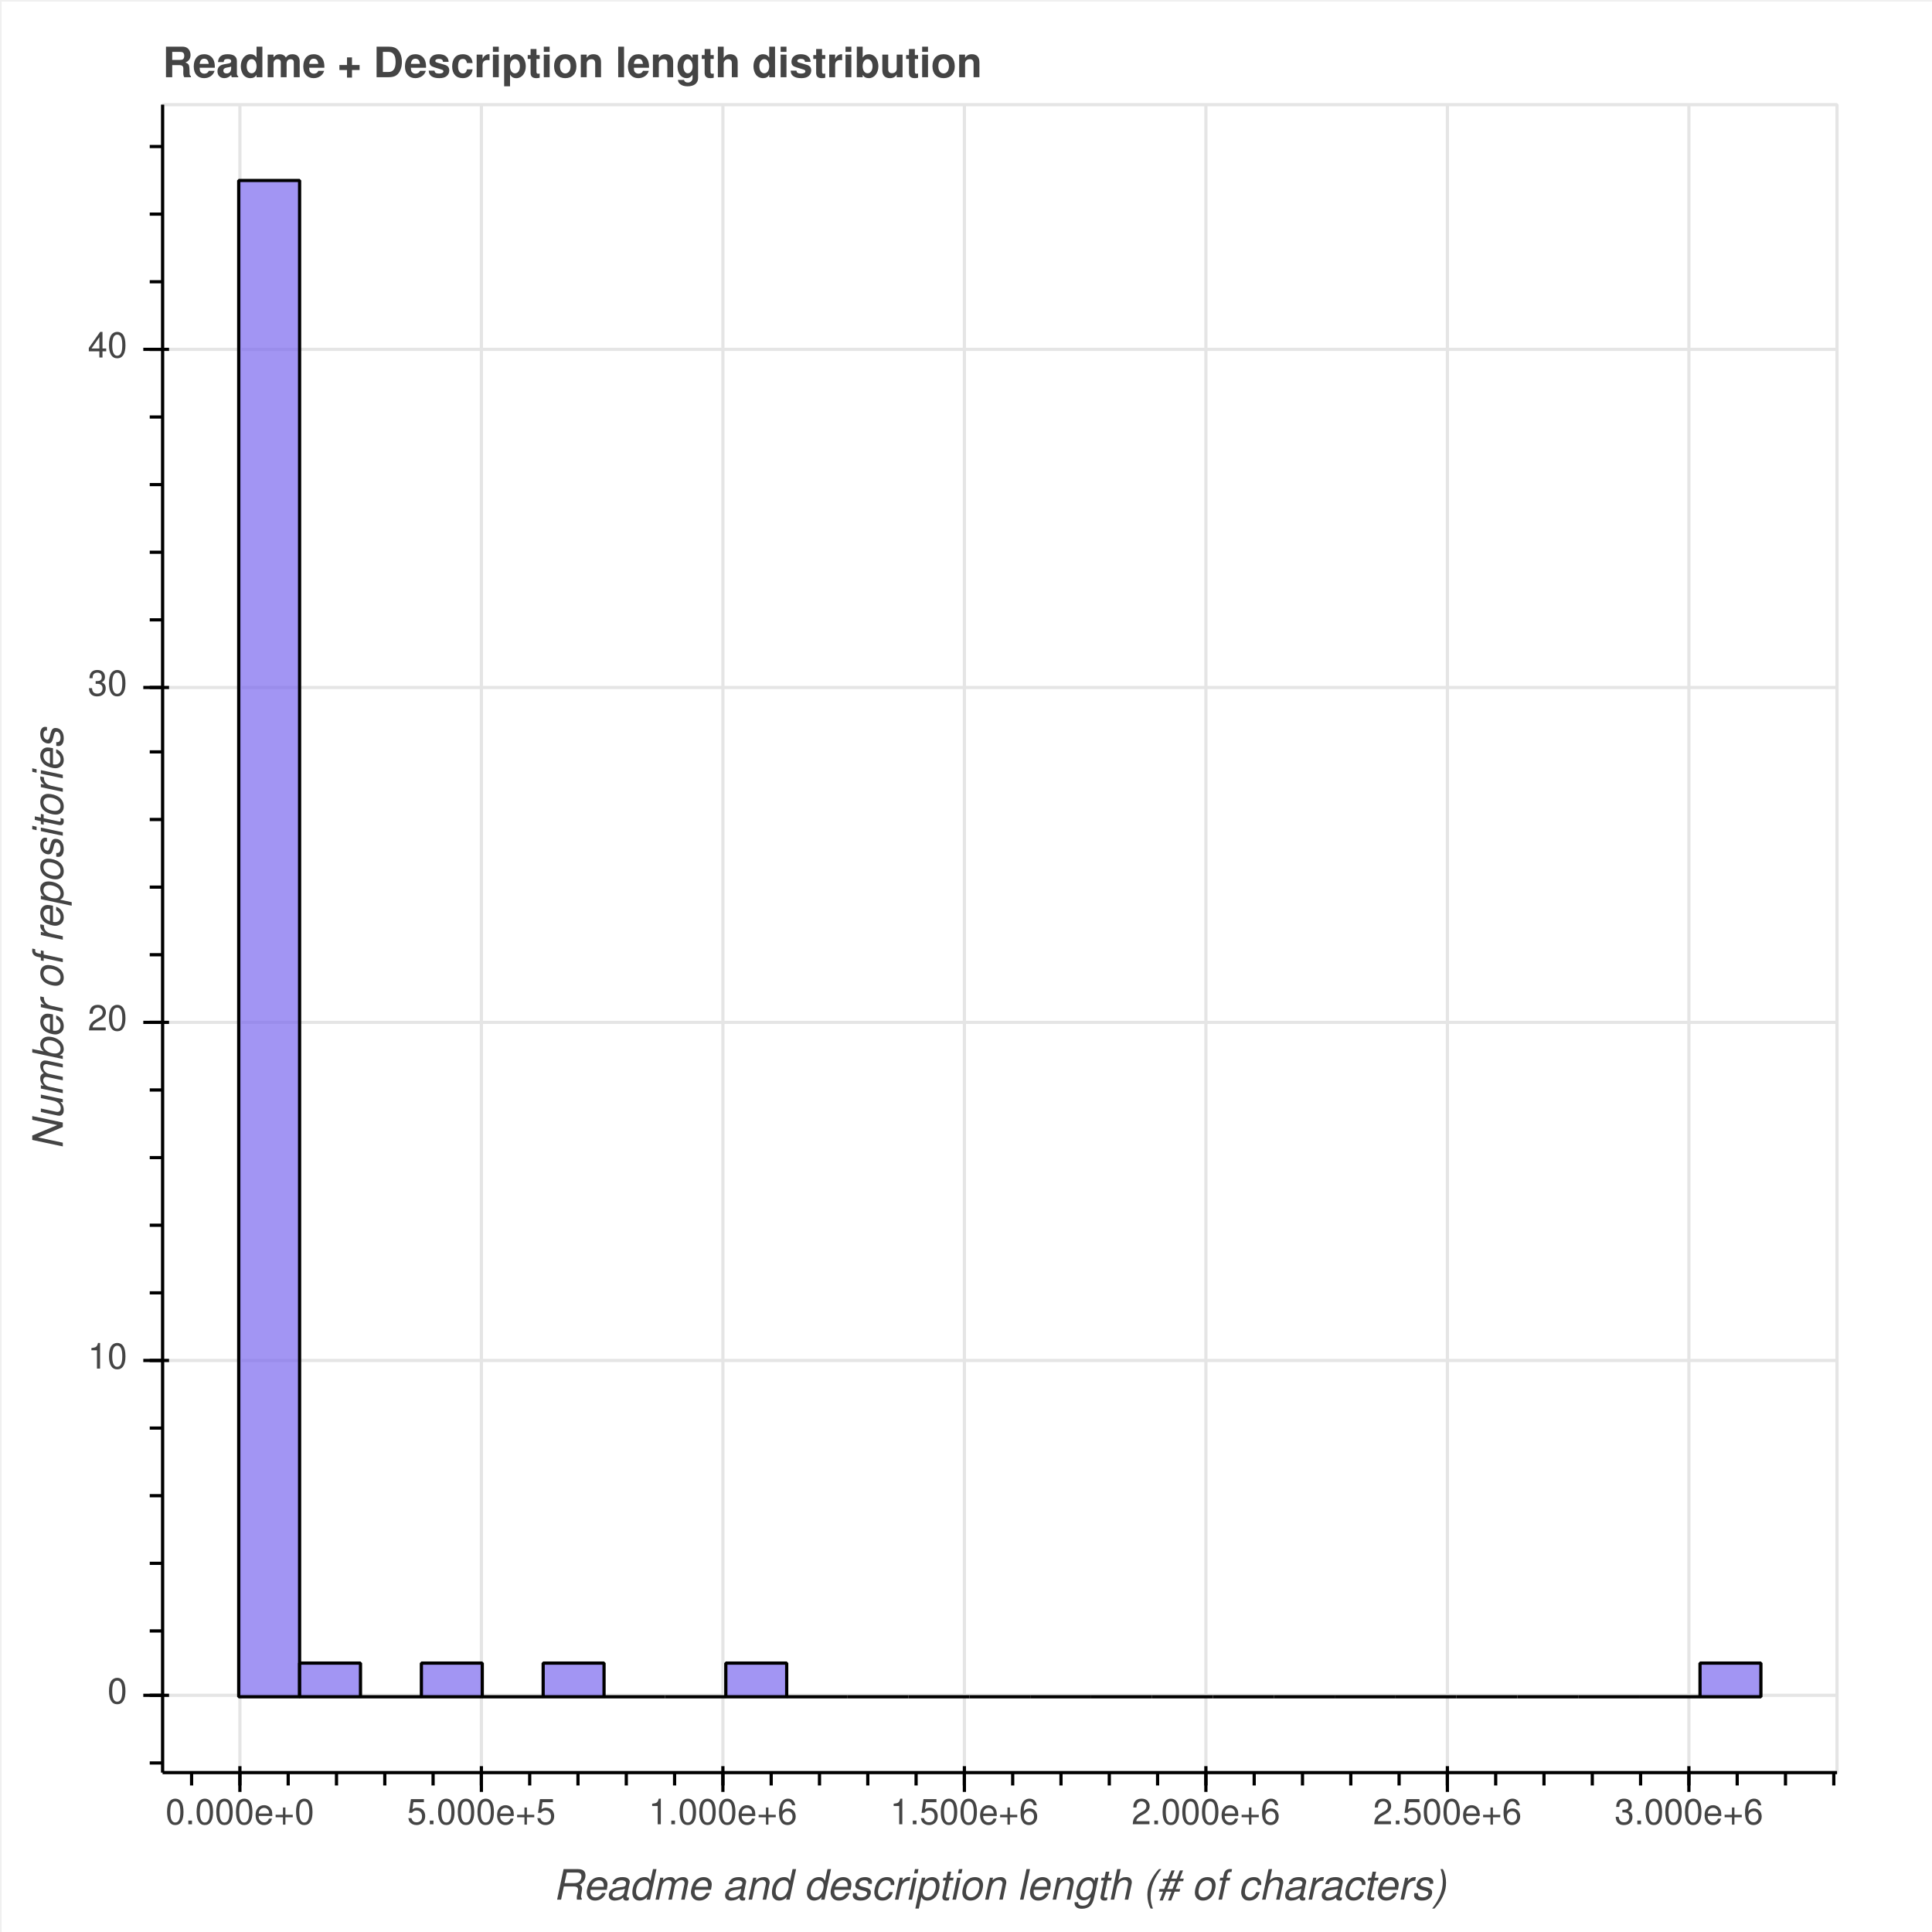
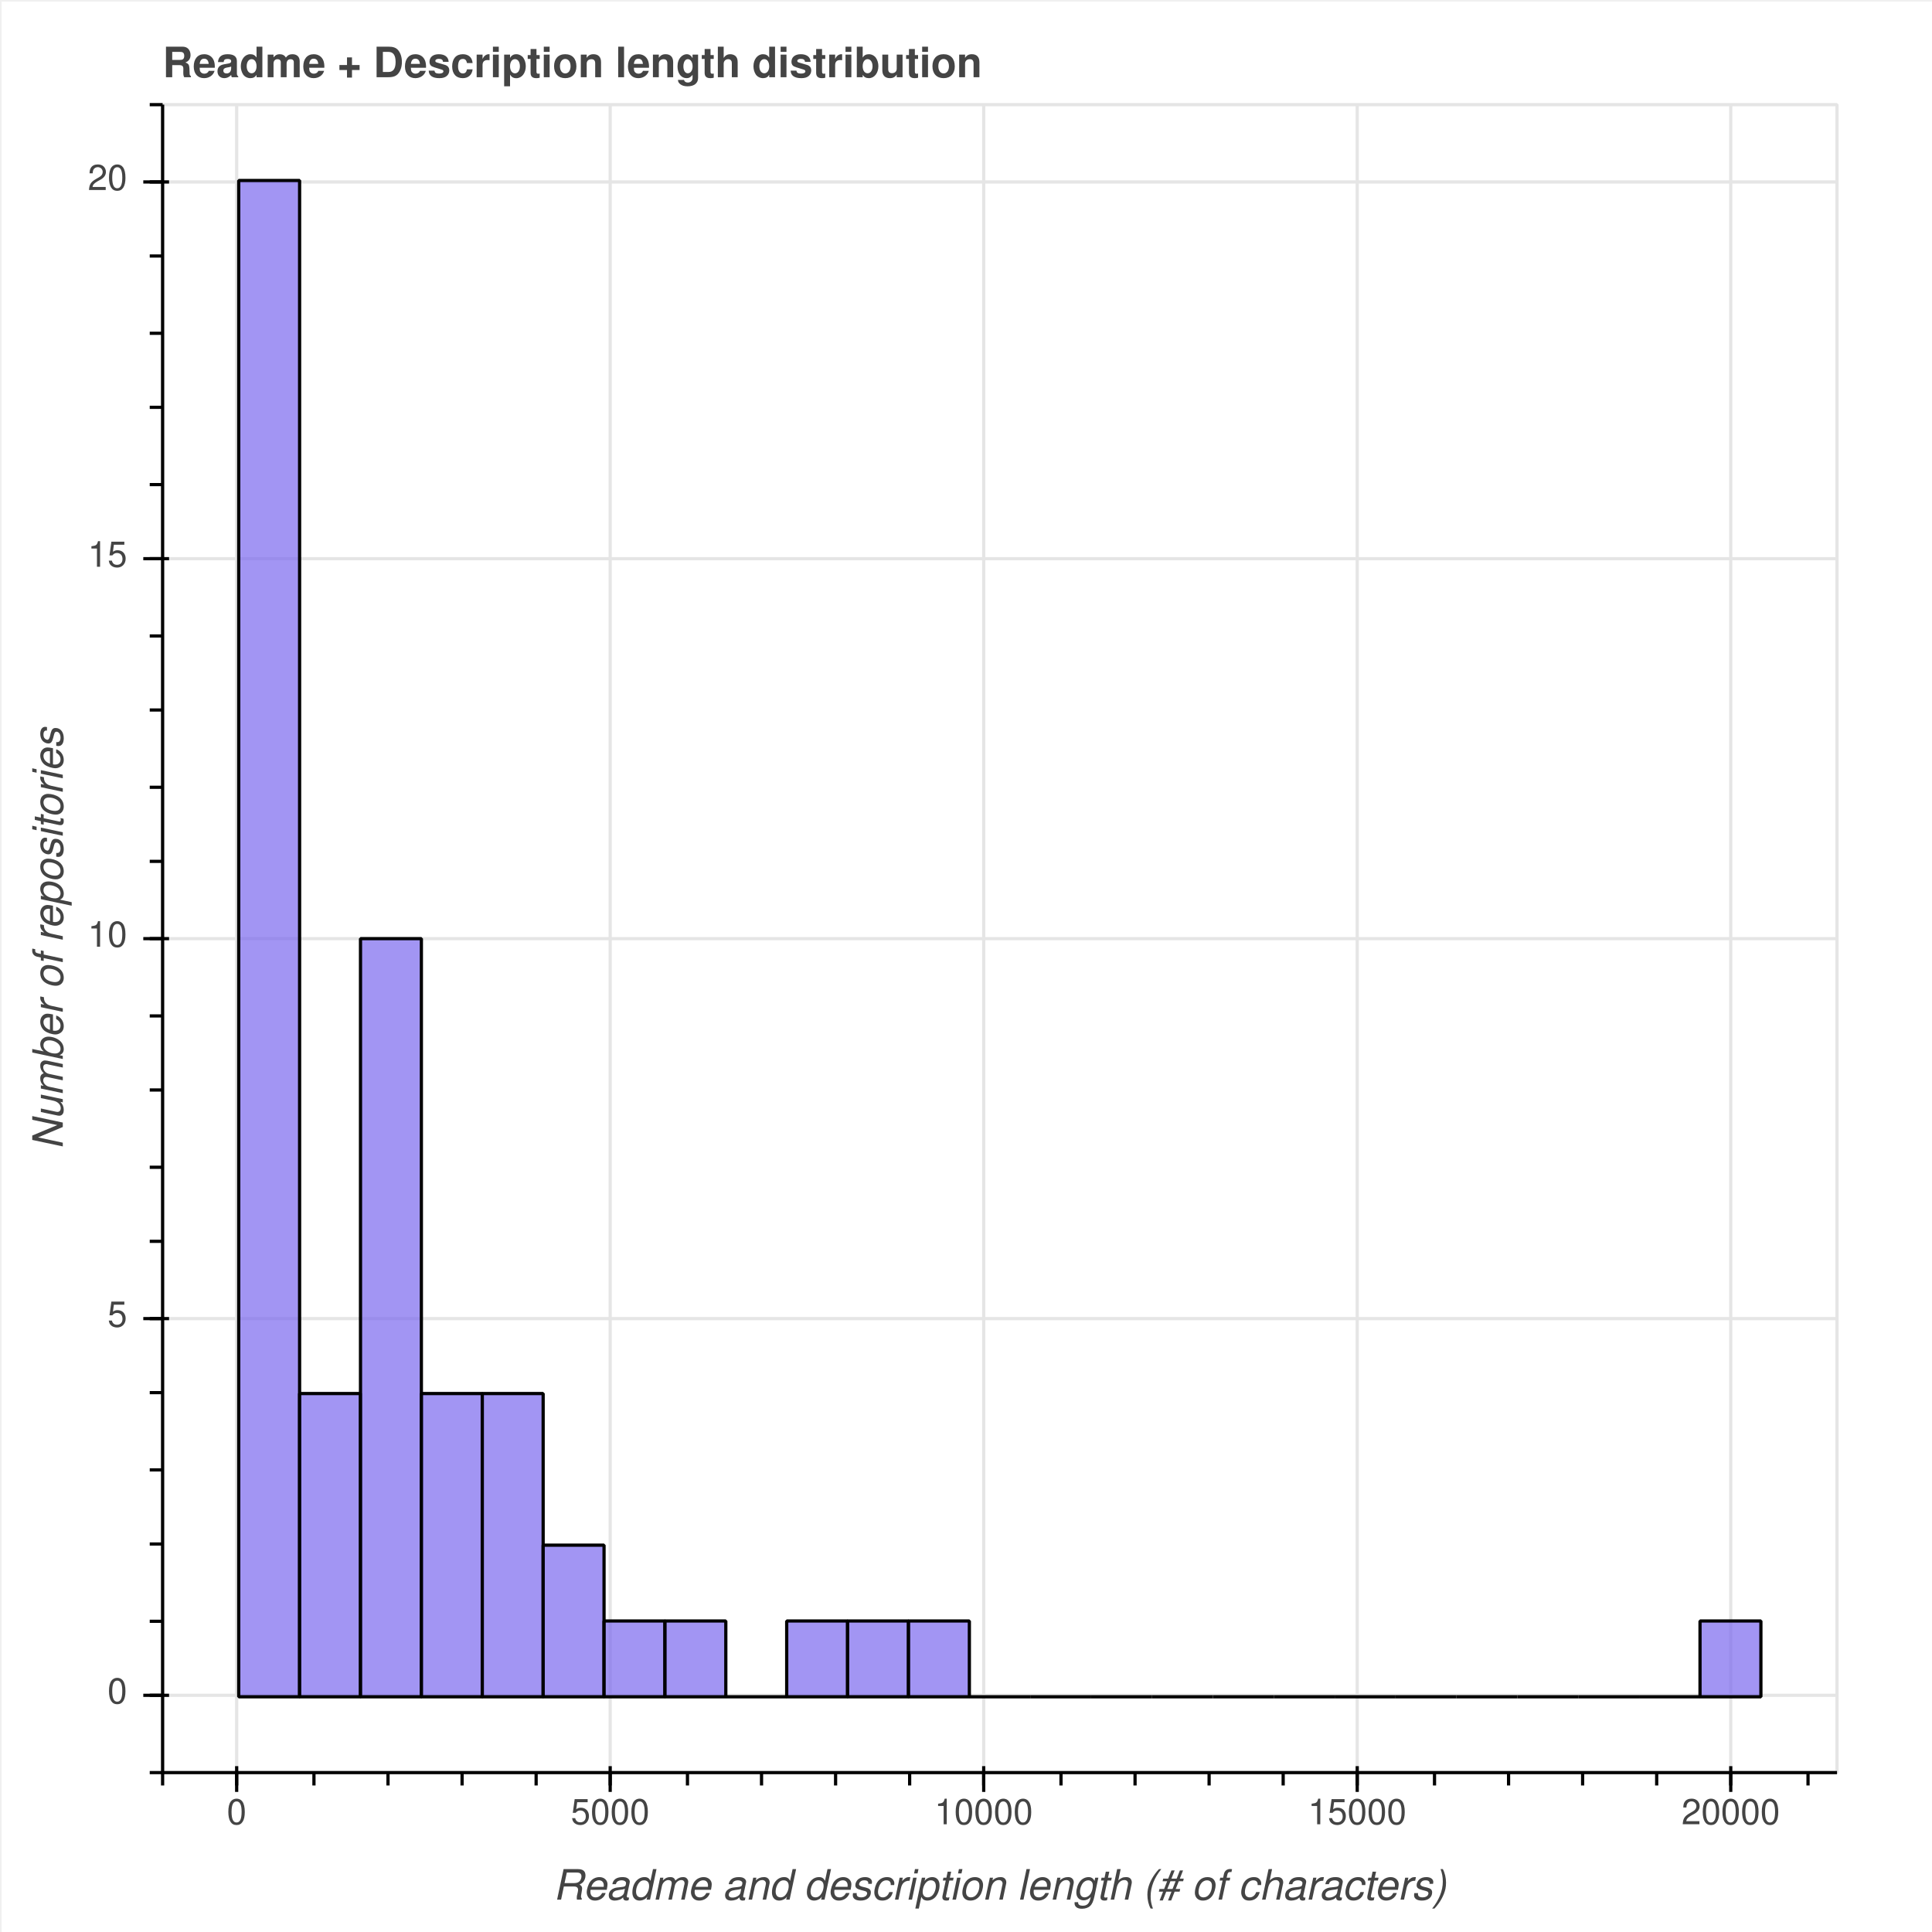
<svg xmlns="http://www.w3.org/2000/svg" version="1.1" width="600" height="600">
  <defs>
-     <clipPath id="bosNNTQEPWuW">
+     <clipPath id="JyyIVbxqdtsl">
      <path fill="none" stroke="none" d=" M 50 32 L 570 32 L 570 550 L 50 550 L 50 32 Z" />
    </clipPath>
-     <clipPath id="qyLVQpJRRHSX">
+     <clipPath id="FlCghSHlWdtO">
      <path fill="none" stroke="none" d=" M 50 32 L 570 32 L 570 550 L 50 550 L 50 32 Z" />
    </clipPath>
-     <clipPath id="AnnILltBmggl">
+     <clipPath id="ihobImAKDIee">
      <path fill="none" stroke="none" d=" M 50 32 L 570 32 L 570 550 L 50 550 L 50 32 Z" />
    </clipPath>
  </defs>
  <g transform="scale(1,1) translate(0.5,0.5)">
    <rect fill="#ffffff" stroke="none" x="0" y="0" width="600" height="600" />
    <rect fill="#FFFFFF" stroke="none" x="50" y="32" width="520" height="518" />
    <rect fill="#ffffff" stroke="none" x="50" y="32" width="520" height="518" />
    <g>
      <rect fill="none" stroke="#e5e5e5" x="50" y="32" width="520" height="518" stroke-linejoin="bevel" stroke-miterlimit="10" />
    </g>
-     <g clip-path="url(#bosNNTQEPWuW)">
+     <g clip-path="url(#JyyIVbxqdtsl)">
      <g>
        <g>
-           <path fill="none" stroke="#e5e5e5" paint-order="fill stroke markers" d=" M 74 550 L 74 32" stroke-linejoin="bevel" stroke-miterlimit="10" />
-           <path fill="none" stroke="#e5e5e5" paint-order="fill stroke markers" d=" M 149 550 L 149 32" stroke-linejoin="bevel" stroke-miterlimit="10" />
-           <path fill="none" stroke="#e5e5e5" paint-order="fill stroke markers" d=" M 224 550 L 224 32" stroke-linejoin="bevel" stroke-miterlimit="10" />
-           <path fill="none" stroke="#e5e5e5" paint-order="fill stroke markers" d=" M 299 550 L 299 32" stroke-linejoin="bevel" stroke-miterlimit="10" />
-           <path fill="none" stroke="#e5e5e5" paint-order="fill stroke markers" d=" M 374 550 L 374 32" stroke-linejoin="bevel" stroke-miterlimit="10" />
-           <path fill="none" stroke="#e5e5e5" paint-order="fill stroke markers" d=" M 449 550 L 449 32" stroke-linejoin="bevel" stroke-miterlimit="10" />
-           <path fill="none" stroke="#e5e5e5" paint-order="fill stroke markers" d=" M 524 550 L 524 32" stroke-linejoin="bevel" stroke-miterlimit="10" />
-         </g>
-       </g>
-     </g>
-     <g clip-path="url(#qyLVQpJRRHSX)">
+           <path fill="none" stroke="#e5e5e5" paint-order="fill stroke markers" d=" M 73 550 L 73 32" stroke-linejoin="bevel" stroke-miterlimit="10" />
+           <path fill="none" stroke="#e5e5e5" paint-order="fill stroke markers" d=" M 189 550 L 189 32" stroke-linejoin="bevel" stroke-miterlimit="10" />
+           <path fill="none" stroke="#e5e5e5" paint-order="fill stroke markers" d=" M 305 550 L 305 32" stroke-linejoin="bevel" stroke-miterlimit="10" />
+           <path fill="none" stroke="#e5e5e5" paint-order="fill stroke markers" d=" M 421 550 L 421 32" stroke-linejoin="bevel" stroke-miterlimit="10" />
+           <path fill="none" stroke="#e5e5e5" paint-order="fill stroke markers" d=" M 537 550 L 537 32" stroke-linejoin="bevel" stroke-miterlimit="10" />
+         </g>
+       </g>
+     </g>
+     <g clip-path="url(#FlCghSHlWdtO)">
      <g>
        <g>
          <path fill="none" stroke="#e5e5e5" paint-order="fill stroke markers" d=" M 50 526 L 570 526" stroke-linejoin="bevel" stroke-miterlimit="10" />
-           <path fill="none" stroke="#e5e5e5" paint-order="fill stroke markers" d=" M 50 422 L 570 422" stroke-linejoin="bevel" stroke-miterlimit="10" />
-           <path fill="none" stroke="#e5e5e5" paint-order="fill stroke markers" d=" M 50 317 L 570 317" stroke-linejoin="bevel" stroke-miterlimit="10" />
-           <path fill="none" stroke="#e5e5e5" paint-order="fill stroke markers" d=" M 50 213 L 570 213" stroke-linejoin="bevel" stroke-miterlimit="10" />
-           <path fill="none" stroke="#e5e5e5" paint-order="fill stroke markers" d=" M 50 108 L 570 108" stroke-linejoin="bevel" stroke-miterlimit="10" />
-         </g>
-       </g>
-     </g>
-     <g clip-path="url(#AnnILltBmggl)">
+           <path fill="none" stroke="#e5e5e5" paint-order="fill stroke markers" d=" M 50 409 L 570 409" stroke-linejoin="bevel" stroke-miterlimit="10" />
+           <path fill="none" stroke="#e5e5e5" paint-order="fill stroke markers" d=" M 50 291 L 570 291" stroke-linejoin="bevel" stroke-miterlimit="10" />
+           <path fill="none" stroke="#e5e5e5" paint-order="fill stroke markers" d=" M 50 173 L 570 173" stroke-linejoin="bevel" stroke-miterlimit="10" />
+           <path fill="none" stroke="#e5e5e5" paint-order="fill stroke markers" d=" M 50 56 L 570 56" stroke-linejoin="bevel" stroke-miterlimit="10" />
+         </g>
+       </g>
+     </g>
+     <g clip-path="url(#ihobImAKDIee)">
      <g>
        <g>
          <path fill="none" stroke="none" />
          <path fill="mediumslateblue" stroke="none" paint-order="stroke fill markers" d=" M 73.636 55.545 L 92.545 55.545 L 92.545 526.455 L 73.636 526.455 L 73.636 55.545 Z" fill-opacity="0.7" />
          <path fill="none" stroke="black" paint-order="fill stroke markers" d=" M 73.636 55.545 L 92.545 55.545 L 92.545 526.455 L 73.636 526.455 L 73.636 55.545 Z" stroke-linejoin="bevel" stroke-miterlimit="10" />
-           <path fill="mediumslateblue" stroke="none" paint-order="stroke fill markers" d=" M 92.545 515.99 L 111.455 515.99 L 111.455 526.455 L 92.545 526.455 L 92.545 515.99 Z" fill-opacity="0.7" />
-           <path fill="none" stroke="black" paint-order="fill stroke markers" d=" M 92.545 515.99 L 111.455 515.99 L 111.455 526.455 L 92.545 526.455 L 92.545 515.99 Z" stroke-linejoin="bevel" stroke-miterlimit="10" />
-           <path fill="mediumslateblue" stroke="none" paint-order="stroke fill markers" d=" M 111.455 526.455 L 130.364 526.455 L 130.364 526.455 L 111.455 526.455 L 111.455 526.455 Z" fill-opacity="0.7" />
-           <path fill="none" stroke="black" paint-order="fill stroke markers" d=" M 111.455 526.455 L 130.364 526.455 L 130.364 526.455 L 111.455 526.455 L 111.455 526.455 Z" stroke-linejoin="bevel" stroke-miterlimit="10" />
-           <path fill="mediumslateblue" stroke="none" paint-order="stroke fill markers" d=" M 130.364 515.99 L 149.273 515.99 L 149.273 526.455 L 130.364 526.455 L 130.364 515.99 Z" fill-opacity="0.7" />
-           <path fill="none" stroke="black" paint-order="fill stroke markers" d=" M 130.364 515.99 L 149.273 515.99 L 149.273 526.455 L 130.364 526.455 L 130.364 515.99 Z" stroke-linejoin="bevel" stroke-miterlimit="10" />
-           <path fill="mediumslateblue" stroke="none" paint-order="stroke fill markers" d=" M 149.273 526.455 L 168.182 526.455 L 168.182 526.455 L 149.273 526.455 L 149.273 526.455 Z" fill-opacity="0.7" />
-           <path fill="none" stroke="black" paint-order="fill stroke markers" d=" M 149.273 526.455 L 168.182 526.455 L 168.182 526.455 L 149.273 526.455 L 149.273 526.455 Z" stroke-linejoin="bevel" stroke-miterlimit="10" />
-           <path fill="mediumslateblue" stroke="none" paint-order="stroke fill markers" d=" M 168.182 515.99 L 187.091 515.99 L 187.091 526.455 L 168.182 526.455 L 168.182 515.99 Z" fill-opacity="0.7" />
-           <path fill="none" stroke="black" paint-order="fill stroke markers" d=" M 168.182 515.99 L 187.091 515.99 L 187.091 526.455 L 168.182 526.455 L 168.182 515.99 Z" stroke-linejoin="bevel" stroke-miterlimit="10" />
-           <path fill="mediumslateblue" stroke="none" paint-order="stroke fill markers" d=" M 187.091 526.455 L 206 526.455 L 206 526.455 L 187.091 526.455 L 187.091 526.455 Z" fill-opacity="0.7" />
-           <path fill="none" stroke="black" paint-order="fill stroke markers" d=" M 187.091 526.455 L 206 526.455 L 206 526.455 L 187.091 526.455 L 187.091 526.455 Z" stroke-linejoin="bevel" stroke-miterlimit="10" />
-           <path fill="mediumslateblue" stroke="none" paint-order="stroke fill markers" d=" M 206 526.455 L 224.909 526.455 L 224.909 526.455 L 206 526.455 L 206 526.455 Z" fill-opacity="0.7" />
-           <path fill="none" stroke="black" paint-order="fill stroke markers" d=" M 206 526.455 L 224.909 526.455 L 224.909 526.455 L 206 526.455 L 206 526.455 Z" stroke-linejoin="bevel" stroke-miterlimit="10" />
-           <path fill="mediumslateblue" stroke="none" paint-order="stroke fill markers" d=" M 224.909 515.99 L 243.818 515.99 L 243.818 526.455 L 224.909 526.455 L 224.909 515.99 Z" fill-opacity="0.7" />
-           <path fill="none" stroke="black" paint-order="fill stroke markers" d=" M 224.909 515.99 L 243.818 515.99 L 243.818 526.455 L 224.909 526.455 L 224.909 515.99 Z" stroke-linejoin="bevel" stroke-miterlimit="10" />
-           <path fill="mediumslateblue" stroke="none" paint-order="stroke fill markers" d=" M 243.818 526.455 L 262.727 526.455 L 262.727 526.455 L 243.818 526.455 L 243.818 526.455 Z" fill-opacity="0.7" />
-           <path fill="none" stroke="black" paint-order="fill stroke markers" d=" M 243.818 526.455 L 262.727 526.455 L 262.727 526.455 L 243.818 526.455 L 243.818 526.455 Z" stroke-linejoin="bevel" stroke-miterlimit="10" />
-           <path fill="mediumslateblue" stroke="none" paint-order="stroke fill markers" d=" M 262.727 526.455 L 281.636 526.455 L 281.636 526.455 L 262.727 526.455 L 262.727 526.455 Z" fill-opacity="0.7" />
-           <path fill="none" stroke="black" paint-order="fill stroke markers" d=" M 262.727 526.455 L 281.636 526.455 L 281.636 526.455 L 262.727 526.455 L 262.727 526.455 Z" stroke-linejoin="bevel" stroke-miterlimit="10" />
-           <path fill="mediumslateblue" stroke="none" paint-order="stroke fill markers" d=" M 281.636 526.455 L 300.545 526.455 L 300.545 526.455 L 281.636 526.455 L 281.636 526.455 Z" fill-opacity="0.7" />
-           <path fill="none" stroke="black" paint-order="fill stroke markers" d=" M 281.636 526.455 L 300.545 526.455 L 300.545 526.455 L 281.636 526.455 L 281.636 526.455 Z" stroke-linejoin="bevel" stroke-miterlimit="10" />
+           <path fill="mediumslateblue" stroke="none" paint-order="stroke fill markers" d=" M 92.545 432.273 L 111.455 432.273 L 111.455 526.455 L 92.545 526.455 L 92.545 432.273 Z" fill-opacity="0.7" />
+           <path fill="none" stroke="black" paint-order="fill stroke markers" d=" M 92.545 432.273 L 111.455 432.273 L 111.455 526.455 L 92.545 526.455 L 92.545 432.273 Z" stroke-linejoin="bevel" stroke-miterlimit="10" />
+           <path fill="mediumslateblue" stroke="none" paint-order="stroke fill markers" d=" M 111.455 291 L 130.364 291 L 130.364 526.455 L 111.455 526.455 L 111.455 291 Z" fill-opacity="0.7" />
+           <path fill="none" stroke="black" paint-order="fill stroke markers" d=" M 111.455 291 L 130.364 291 L 130.364 526.455 L 111.455 526.455 L 111.455 291 Z" stroke-linejoin="bevel" stroke-miterlimit="10" />
+           <path fill="mediumslateblue" stroke="none" paint-order="stroke fill markers" d=" M 130.364 432.273 L 149.273 432.273 L 149.273 526.455 L 130.364 526.455 L 130.364 432.273 Z" fill-opacity="0.7" />
+           <path fill="none" stroke="black" paint-order="fill stroke markers" d=" M 130.364 432.273 L 149.273 432.273 L 149.273 526.455 L 130.364 526.455 L 130.364 432.273 Z" stroke-linejoin="bevel" stroke-miterlimit="10" />
+           <path fill="mediumslateblue" stroke="none" paint-order="stroke fill markers" d=" M 149.273 432.273 L 168.182 432.273 L 168.182 526.455 L 149.273 526.455 L 149.273 432.273 Z" fill-opacity="0.7" />
+           <path fill="none" stroke="black" paint-order="fill stroke markers" d=" M 149.273 432.273 L 168.182 432.273 L 168.182 526.455 L 149.273 526.455 L 149.273 432.273 Z" stroke-linejoin="bevel" stroke-miterlimit="10" />
+           <path fill="mediumslateblue" stroke="none" paint-order="stroke fill markers" d=" M 168.182 479.364 L 187.091 479.364 L 187.091 526.455 L 168.182 526.455 L 168.182 479.364 Z" fill-opacity="0.7" />
+           <path fill="none" stroke="black" paint-order="fill stroke markers" d=" M 168.182 479.364 L 187.091 479.364 L 187.091 526.455 L 168.182 526.455 L 168.182 479.364 Z" stroke-linejoin="bevel" stroke-miterlimit="10" />
+           <path fill="mediumslateblue" stroke="none" paint-order="stroke fill markers" d=" M 187.091 502.909 L 206 502.909 L 206 526.455 L 187.091 526.455 L 187.091 502.909 Z" fill-opacity="0.7" />
+           <path fill="none" stroke="black" paint-order="fill stroke markers" d=" M 187.091 502.909 L 206 502.909 L 206 526.455 L 187.091 526.455 L 187.091 502.909 Z" stroke-linejoin="bevel" stroke-miterlimit="10" />
+           <path fill="mediumslateblue" stroke="none" paint-order="stroke fill markers" d=" M 206 502.909 L 224.909 502.909 L 224.909 526.455 L 206 526.455 L 206 502.909 Z" fill-opacity="0.7" />
+           <path fill="none" stroke="black" paint-order="fill stroke markers" d=" M 206 502.909 L 224.909 502.909 L 224.909 526.455 L 206 526.455 L 206 502.909 Z" stroke-linejoin="bevel" stroke-miterlimit="10" />
+           <path fill="mediumslateblue" stroke="none" paint-order="stroke fill markers" d=" M 224.909 526.455 L 243.818 526.455 L 243.818 526.455 L 224.909 526.455 L 224.909 526.455 Z" fill-opacity="0.7" />
+           <path fill="none" stroke="black" paint-order="fill stroke markers" d=" M 224.909 526.455 L 243.818 526.455 L 243.818 526.455 L 224.909 526.455 L 224.909 526.455 Z" stroke-linejoin="bevel" stroke-miterlimit="10" />
+           <path fill="mediumslateblue" stroke="none" paint-order="stroke fill markers" d=" M 243.818 502.909 L 262.727 502.909 L 262.727 526.455 L 243.818 526.455 L 243.818 502.909 Z" fill-opacity="0.7" />
+           <path fill="none" stroke="black" paint-order="fill stroke markers" d=" M 243.818 502.909 L 262.727 502.909 L 262.727 526.455 L 243.818 526.455 L 243.818 502.909 Z" stroke-linejoin="bevel" stroke-miterlimit="10" />
+           <path fill="mediumslateblue" stroke="none" paint-order="stroke fill markers" d=" M 262.727 502.909 L 281.636 502.909 L 281.636 526.455 L 262.727 526.455 L 262.727 502.909 Z" fill-opacity="0.7" />
+           <path fill="none" stroke="black" paint-order="fill stroke markers" d=" M 262.727 502.909 L 281.636 502.909 L 281.636 526.455 L 262.727 526.455 L 262.727 502.909 Z" stroke-linejoin="bevel" stroke-miterlimit="10" />
+           <path fill="mediumslateblue" stroke="none" paint-order="stroke fill markers" d=" M 281.636 502.909 L 300.545 502.909 L 300.545 526.455 L 281.636 526.455 L 281.636 502.909 Z" fill-opacity="0.7" />
+           <path fill="none" stroke="black" paint-order="fill stroke markers" d=" M 281.636 502.909 L 300.545 502.909 L 300.545 526.455 L 281.636 526.455 L 281.636 502.909 Z" stroke-linejoin="bevel" stroke-miterlimit="10" />
          <path fill="mediumslateblue" stroke="none" paint-order="stroke fill markers" d=" M 300.545 526.455 L 319.455 526.455 L 319.455 526.455 L 300.545 526.455 L 300.545 526.455 Z" fill-opacity="0.7" />
          <path fill="none" stroke="black" paint-order="fill stroke markers" d=" M 300.545 526.455 L 319.455 526.455 L 319.455 526.455 L 300.545 526.455 L 300.545 526.455 Z" stroke-linejoin="bevel" stroke-miterlimit="10" />
          <path fill="mediumslateblue" stroke="none" paint-order="stroke fill markers" d=" M 319.455 526.455 L 338.364 526.455 L 338.364 526.455 L 319.455 526.455 L 319.455 526.455 Z" fill-opacity="0.7" />
          <path fill="none" stroke="black" paint-order="fill stroke markers" d=" M 319.455 526.455 L 338.364 526.455 L 338.364 526.455 L 319.455 526.455 L 319.455 526.455 Z" stroke-linejoin="bevel" stroke-miterlimit="10" />
          <path fill="mediumslateblue" stroke="none" paint-order="stroke fill markers" d=" M 338.364 526.455 L 357.273 526.455 L 357.273 526.455 L 338.364 526.455 L 338.364 526.455 Z" fill-opacity="0.7" />
          <path fill="none" stroke="black" paint-order="fill stroke markers" d=" M 338.364 526.455 L 357.273 526.455 L 357.273 526.455 L 338.364 526.455 L 338.364 526.455 Z" stroke-linejoin="bevel" stroke-miterlimit="10" />
          <path fill="mediumslateblue" stroke="none" paint-order="stroke fill markers" d=" M 357.273 526.455 L 376.182 526.455 L 376.182 526.455 L 357.273 526.455 L 357.273 526.455 Z" fill-opacity="0.7" />
          <path fill="none" stroke="black" paint-order="fill stroke markers" d=" M 357.273 526.455 L 376.182 526.455 L 376.182 526.455 L 357.273 526.455 L 357.273 526.455 Z" stroke-linejoin="bevel" stroke-miterlimit="10" />
          <path fill="mediumslateblue" stroke="none" paint-order="stroke fill markers" d=" M 376.182 526.455 L 395.091 526.455 L 395.091 526.455 L 376.182 526.455 L 376.182 526.455 Z" fill-opacity="0.7" />
          <path fill="none" stroke="black" paint-order="fill stroke markers" d=" M 376.182 526.455 L 395.091 526.455 L 395.091 526.455 L 376.182 526.455 L 376.182 526.455 Z" stroke-linejoin="bevel" stroke-miterlimit="10" />
          <path fill="mediumslateblue" stroke="none" paint-order="stroke fill markers" d=" M 395.091 526.455 L 414 526.455 L 414 526.455 L 395.091 526.455 L 395.091 526.455 Z" fill-opacity="0.7" />
          <path fill="none" stroke="black" paint-order="fill stroke markers" d=" M 395.091 526.455 L 414 526.455 L 414 526.455 L 395.091 526.455 L 395.091 526.455 Z" stroke-linejoin="bevel" stroke-miterlimit="10" />
          <path fill="mediumslateblue" stroke="none" paint-order="stroke fill markers" d=" M 414 526.455 L 432.909 526.455 L 432.909 526.455 L 414 526.455 L 414 526.455 Z" fill-opacity="0.7" />
          <path fill="none" stroke="black" paint-order="fill stroke markers" d=" M 414 526.455 L 432.909 526.455 L 432.909 526.455 L 414 526.455 L 414 526.455 Z" stroke-linejoin="bevel" stroke-miterlimit="10" />
          <path fill="mediumslateblue" stroke="none" paint-order="stroke fill markers" d=" M 432.909 526.455 L 451.818 526.455 L 451.818 526.455 L 432.909 526.455 L 432.909 526.455 Z" fill-opacity="0.7" />
          <path fill="none" stroke="black" paint-order="fill stroke markers" d=" M 432.909 526.455 L 451.818 526.455 L 451.818 526.455 L 432.909 526.455 L 432.909 526.455 Z" stroke-linejoin="bevel" stroke-miterlimit="10" />
          <path fill="mediumslateblue" stroke="none" paint-order="stroke fill markers" d=" M 451.818 526.455 L 470.727 526.455 L 470.727 526.455 L 451.818 526.455 L 451.818 526.455 Z" fill-opacity="0.7" />
          <path fill="none" stroke="black" paint-order="fill stroke markers" d=" M 451.818 526.455 L 470.727 526.455 L 470.727 526.455 L 451.818 526.455 L 451.818 526.455 Z" stroke-linejoin="bevel" stroke-miterlimit="10" />
          <path fill="mediumslateblue" stroke="none" paint-order="stroke fill markers" d=" M 470.727 526.455 L 489.636 526.455 L 489.636 526.455 L 470.727 526.455 L 470.727 526.455 Z" fill-opacity="0.7" />
          <path fill="none" stroke="black" paint-order="fill stroke markers" d=" M 470.727 526.455 L 489.636 526.455 L 489.636 526.455 L 470.727 526.455 L 470.727 526.455 Z" stroke-linejoin="bevel" stroke-miterlimit="10" />
          <path fill="mediumslateblue" stroke="none" paint-order="stroke fill markers" d=" M 489.636 526.455 L 508.545 526.455 L 508.545 526.455 L 489.636 526.455 L 489.636 526.455 Z" fill-opacity="0.7" />
          <path fill="none" stroke="black" paint-order="fill stroke markers" d=" M 489.636 526.455 L 508.545 526.455 L 508.545 526.455 L 489.636 526.455 L 489.636 526.455 Z" stroke-linejoin="bevel" stroke-miterlimit="10" />
          <path fill="mediumslateblue" stroke="none" paint-order="stroke fill markers" d=" M 508.545 526.455 L 527.455 526.455 L 527.455 526.455 L 508.545 526.455 L 508.545 526.455 Z" fill-opacity="0.7" />
          <path fill="none" stroke="black" paint-order="fill stroke markers" d=" M 508.545 526.455 L 527.455 526.455 L 527.455 526.455 L 508.545 526.455 L 508.545 526.455 Z" stroke-linejoin="bevel" stroke-miterlimit="10" />
-           <path fill="mediumslateblue" stroke="none" paint-order="stroke fill markers" d=" M 527.455 515.99 L 546.364 515.99 L 546.364 526.455 L 527.455 526.455 L 527.455 515.99 Z" fill-opacity="0.7" />
-           <path fill="none" stroke="black" paint-order="fill stroke markers" d=" M 527.455 515.99 L 546.364 515.99 L 546.364 526.455 L 527.455 526.455 L 527.455 515.99 Z" stroke-linejoin="bevel" stroke-miterlimit="10" />
+           <path fill="mediumslateblue" stroke="none" paint-order="stroke fill markers" d=" M 527.455 502.909 L 546.364 502.909 L 546.364 526.455 L 527.455 526.455 L 527.455 502.909 Z" fill-opacity="0.7" />
+           <path fill="none" stroke="black" paint-order="fill stroke markers" d=" M 527.455 502.909 L 546.364 502.909 L 546.364 526.455 L 527.455 526.455 L 527.455 502.909 Z" stroke-linejoin="bevel" stroke-miterlimit="10" />
        </g>
      </g>
    </g>
    <g>
      <g fill="#444444">
        <path fill="none" stroke="black" paint-order="fill stroke markers" d=" M 50 550 L 570 550" stroke-linejoin="bevel" stroke-miterlimit="10" />
-         <path fill="none" stroke="black" paint-order="fill stroke markers" d=" M 74 556 L 74 548" stroke-linejoin="bevel" stroke-miterlimit="10" />
-         <path fill="none" stroke="black" paint-order="fill stroke markers" d=" M 149 556 L 149 548" stroke-linejoin="bevel" stroke-miterlimit="10" />
-         <path fill="none" stroke="black" paint-order="fill stroke markers" d=" M 224 556 L 224 548" stroke-linejoin="bevel" stroke-miterlimit="10" />
-         <path fill="none" stroke="black" paint-order="fill stroke markers" d=" M 299 556 L 299 548" stroke-linejoin="bevel" stroke-miterlimit="10" />
-         <path fill="none" stroke="black" paint-order="fill stroke markers" d=" M 374 556 L 374 548" stroke-linejoin="bevel" stroke-miterlimit="10" />
-         <path fill="none" stroke="black" paint-order="fill stroke markers" d=" M 449 556 L 449 548" stroke-linejoin="bevel" stroke-miterlimit="10" />
-         <path fill="none" stroke="black" paint-order="fill stroke markers" d=" M 524 556 L 524 548" stroke-linejoin="bevel" stroke-miterlimit="10" />
-         <path fill="none" stroke="black" paint-order="fill stroke markers" d=" M 59 554 L 59 550" stroke-linejoin="bevel" stroke-miterlimit="10" />
-         <path fill="none" stroke="black" paint-order="fill stroke markers" d=" M 74 554 L 74 550" stroke-linejoin="bevel" stroke-miterlimit="10" />
-         <path fill="none" stroke="black" paint-order="fill stroke markers" d=" M 89 554 L 89 550" stroke-linejoin="bevel" stroke-miterlimit="10" />
-         <path fill="none" stroke="black" paint-order="fill stroke markers" d=" M 104 554 L 104 550" stroke-linejoin="bevel" stroke-miterlimit="10" />
-         <path fill="none" stroke="black" paint-order="fill stroke markers" d=" M 119 554 L 119 550" stroke-linejoin="bevel" stroke-miterlimit="10" />
-         <path fill="none" stroke="black" paint-order="fill stroke markers" d=" M 134 554 L 134 550" stroke-linejoin="bevel" stroke-miterlimit="10" />
-         <path fill="none" stroke="black" paint-order="fill stroke markers" d=" M 149 554 L 149 550" stroke-linejoin="bevel" stroke-miterlimit="10" />
-         <path fill="none" stroke="black" paint-order="fill stroke markers" d=" M 164 554 L 164 550" stroke-linejoin="bevel" stroke-miterlimit="10" />
-         <path fill="none" stroke="black" paint-order="fill stroke markers" d=" M 179 554 L 179 550" stroke-linejoin="bevel" stroke-miterlimit="10" />
-         <path fill="none" stroke="black" paint-order="fill stroke markers" d=" M 194 554 L 194 550" stroke-linejoin="bevel" stroke-miterlimit="10" />
-         <path fill="none" stroke="black" paint-order="fill stroke markers" d=" M 209 554 L 209 550" stroke-linejoin="bevel" stroke-miterlimit="10" />
-         <path fill="none" stroke="black" paint-order="fill stroke markers" d=" M 224 554 L 224 550" stroke-linejoin="bevel" stroke-miterlimit="10" />
-         <path fill="none" stroke="black" paint-order="fill stroke markers" d=" M 239 554 L 239 550" stroke-linejoin="bevel" stroke-miterlimit="10" />
-         <path fill="none" stroke="black" paint-order="fill stroke markers" d=" M 254 554 L 254 550" stroke-linejoin="bevel" stroke-miterlimit="10" />
-         <path fill="none" stroke="black" paint-order="fill stroke markers" d=" M 269 554 L 269 550" stroke-linejoin="bevel" stroke-miterlimit="10" />
-         <path fill="none" stroke="black" paint-order="fill stroke markers" d=" M 284 554 L 284 550" stroke-linejoin="bevel" stroke-miterlimit="10" />
-         <path fill="none" stroke="black" paint-order="fill stroke markers" d=" M 299 554 L 299 550" stroke-linejoin="bevel" stroke-miterlimit="10" />
-         <path fill="none" stroke="black" paint-order="fill stroke markers" d=" M 314 554 L 314 550" stroke-linejoin="bevel" stroke-miterlimit="10" />
+         <path fill="none" stroke="black" paint-order="fill stroke markers" d=" M 73 556 L 73 548" stroke-linejoin="bevel" stroke-miterlimit="10" />
+         <path fill="none" stroke="black" paint-order="fill stroke markers" d=" M 189 556 L 189 548" stroke-linejoin="bevel" stroke-miterlimit="10" />
+         <path fill="none" stroke="black" paint-order="fill stroke markers" d=" M 305 556 L 305 548" stroke-linejoin="bevel" stroke-miterlimit="10" />
+         <path fill="none" stroke="black" paint-order="fill stroke markers" d=" M 421 556 L 421 548" stroke-linejoin="bevel" stroke-miterlimit="10" />
+         <path fill="none" stroke="black" paint-order="fill stroke markers" d=" M 537 556 L 537 548" stroke-linejoin="bevel" stroke-miterlimit="10" />
+         <path fill="none" stroke="black" paint-order="fill stroke markers" d=" M 50 554 L 50 550" stroke-linejoin="bevel" stroke-miterlimit="10" />
+         <path fill="none" stroke="black" paint-order="fill stroke markers" d=" M 73 554 L 73 550" stroke-linejoin="bevel" stroke-miterlimit="10" />
+         <path fill="none" stroke="black" paint-order="fill stroke markers" d=" M 97 554 L 97 550" stroke-linejoin="bevel" stroke-miterlimit="10" />
+         <path fill="none" stroke="black" paint-order="fill stroke markers" d=" M 120 554 L 120 550" stroke-linejoin="bevel" stroke-miterlimit="10" />
+         <path fill="none" stroke="black" paint-order="fill stroke markers" d=" M 143 554 L 143 550" stroke-linejoin="bevel" stroke-miterlimit="10" />
+         <path fill="none" stroke="black" paint-order="fill stroke markers" d=" M 166 554 L 166 550" stroke-linejoin="bevel" stroke-miterlimit="10" />
+         <path fill="none" stroke="black" paint-order="fill stroke markers" d=" M 189 554 L 189 550" stroke-linejoin="bevel" stroke-miterlimit="10" />
+         <path fill="none" stroke="black" paint-order="fill stroke markers" d=" M 213 554 L 213 550" stroke-linejoin="bevel" stroke-miterlimit="10" />
+         <path fill="none" stroke="black" paint-order="fill stroke markers" d=" M 236 554 L 236 550" stroke-linejoin="bevel" stroke-miterlimit="10" />
+         <path fill="none" stroke="black" paint-order="fill stroke markers" d=" M 259 554 L 259 550" stroke-linejoin="bevel" stroke-miterlimit="10" />
+         <path fill="none" stroke="black" paint-order="fill stroke markers" d=" M 282 554 L 282 550" stroke-linejoin="bevel" stroke-miterlimit="10" />
+         <path fill="none" stroke="black" paint-order="fill stroke markers" d=" M 305 554 L 305 550" stroke-linejoin="bevel" stroke-miterlimit="10" />
        <path fill="none" stroke="black" paint-order="fill stroke markers" d=" M 329 554 L 329 550" stroke-linejoin="bevel" stroke-miterlimit="10" />
-         <path fill="none" stroke="black" paint-order="fill stroke markers" d=" M 344 554 L 344 550" stroke-linejoin="bevel" stroke-miterlimit="10" />
-         <path fill="none" stroke="black" paint-order="fill stroke markers" d=" M 359 554 L 359 550" stroke-linejoin="bevel" stroke-miterlimit="10" />
-         <path fill="none" stroke="black" paint-order="fill stroke markers" d=" M 374 554 L 374 550" stroke-linejoin="bevel" stroke-miterlimit="10" />
-         <path fill="none" stroke="black" paint-order="fill stroke markers" d=" M 389 554 L 389 550" stroke-linejoin="bevel" stroke-miterlimit="10" />
-         <path fill="none" stroke="black" paint-order="fill stroke markers" d=" M 404 554 L 404 550" stroke-linejoin="bevel" stroke-miterlimit="10" />
-         <path fill="none" stroke="black" paint-order="fill stroke markers" d=" M 419 554 L 419 550" stroke-linejoin="bevel" stroke-miterlimit="10" />
-         <path fill="none" stroke="black" paint-order="fill stroke markers" d=" M 434 554 L 434 550" stroke-linejoin="bevel" stroke-miterlimit="10" />
-         <path fill="none" stroke="black" paint-order="fill stroke markers" d=" M 449 554 L 449 550" stroke-linejoin="bevel" stroke-miterlimit="10" />
-         <path fill="none" stroke="black" paint-order="fill stroke markers" d=" M 464 554 L 464 550" stroke-linejoin="bevel" stroke-miterlimit="10" />
-         <path fill="none" stroke="black" paint-order="fill stroke markers" d=" M 479 554 L 479 550" stroke-linejoin="bevel" stroke-miterlimit="10" />
-         <path fill="none" stroke="black" paint-order="fill stroke markers" d=" M 494 554 L 494 550" stroke-linejoin="bevel" stroke-miterlimit="10" />
-         <path fill="none" stroke="black" paint-order="fill stroke markers" d=" M 509 554 L 509 550" stroke-linejoin="bevel" stroke-miterlimit="10" />
-         <path fill="none" stroke="black" paint-order="fill stroke markers" d=" M 524 554 L 524 550" stroke-linejoin="bevel" stroke-miterlimit="10" />
-         <path fill="none" stroke="black" paint-order="fill stroke markers" d=" M 539 554 L 539 550" stroke-linejoin="bevel" stroke-miterlimit="10" />
-         <path fill="none" stroke="black" paint-order="fill stroke markers" d=" M 554 554 L 554 550" stroke-linejoin="bevel" stroke-miterlimit="10" />
-         <path fill="" stroke="black" paint-order="fill stroke markers" d=" M 569 554 L 569 550" stroke-linejoin="bevel" stroke-miterlimit="10" />
-         <g transform="translate(74,561) rotate(0,0,0)">
-           <text fill="" stroke="none" font-family="helvetica" font-size="11px" font-style="normal" font-weight="normal" text-decoration="normal" x="0" y="0" text-anchor="middle" dominant-baseline="hanging">0.000e+0</text>
-           <g transform="rotate(0,0,0) translate(-74,-561) translate(149,561)">
-             <text fill="" stroke="none" font-family="helvetica" font-size="11px" font-style="normal" font-weight="normal" text-decoration="normal" x="0" y="0" text-anchor="middle" dominant-baseline="hanging">5.000e+5</text>
-             <g transform="rotate(0,0,0) translate(-149,-561) translate(224,561)">
-               <text fill="" stroke="none" font-family="helvetica" font-size="11px" font-style="normal" font-weight="normal" text-decoration="normal" x="0" y="0" text-anchor="middle" dominant-baseline="hanging">1.000e+6</text>
-               <g transform="rotate(0,0,0) translate(-224,-561) translate(299,561)">
-                 <text fill="" stroke="none" font-family="helvetica" font-size="11px" font-style="normal" font-weight="normal" text-decoration="normal" x="0" y="0" text-anchor="middle" dominant-baseline="hanging">1.500e+6</text>
-                 <g transform="rotate(0,0,0) translate(-299,-561) translate(374,561)">
-                   <text fill="" stroke="none" font-family="helvetica" font-size="11px" font-style="normal" font-weight="normal" text-decoration="normal" x="0" y="0" text-anchor="middle" dominant-baseline="hanging">2.000e+6</text>
-                   <g transform="rotate(0,0,0) translate(-374,-561) translate(449,561)">
-                     <text fill="" stroke="none" font-family="helvetica" font-size="11px" font-style="normal" font-weight="normal" text-decoration="normal" x="0" y="0" text-anchor="middle" dominant-baseline="hanging">2.500e+6</text>
-                     <g transform="rotate(0,0,0) translate(-449,-561) translate(524,561)">
-                       <text fill="" stroke="none" font-family="helvetica" font-size="11px" font-style="normal" font-weight="normal" text-decoration="normal" x="0" y="0" text-anchor="middle" dominant-baseline="hanging">3.000e+6</text>
-                       <g transform="rotate(0,0,0) translate(-524,-561) translate(310,581)">
-                         <text fill="" stroke="none" font-family="helvetica" font-size="13px" font-style="italic" font-weight="normal" text-decoration="normal" x="0" y="0" text-anchor="middle" dominant-baseline="hanging">Readme and description length (# of characters)</text>
-                         <g transform="rotate(0,0,0) translate(-310,-581)" />
-                       </g>
-                     </g>
+         <path fill="none" stroke="black" paint-order="fill stroke markers" d=" M 352 554 L 352 550" stroke-linejoin="bevel" stroke-miterlimit="10" />
+         <path fill="none" stroke="black" paint-order="fill stroke markers" d=" M 375 554 L 375 550" stroke-linejoin="bevel" stroke-miterlimit="10" />
+         <path fill="none" stroke="black" paint-order="fill stroke markers" d=" M 398 554 L 398 550" stroke-linejoin="bevel" stroke-miterlimit="10" />
+         <path fill="none" stroke="black" paint-order="fill stroke markers" d=" M 421 554 L 421 550" stroke-linejoin="bevel" stroke-miterlimit="10" />
+         <path fill="none" stroke="black" paint-order="fill stroke markers" d=" M 445 554 L 445 550" stroke-linejoin="bevel" stroke-miterlimit="10" />
+         <path fill="none" stroke="black" paint-order="fill stroke markers" d=" M 468 554 L 468 550" stroke-linejoin="bevel" stroke-miterlimit="10" />
+         <path fill="none" stroke="black" paint-order="fill stroke markers" d=" M 491 554 L 491 550" stroke-linejoin="bevel" stroke-miterlimit="10" />
+         <path fill="none" stroke="black" paint-order="fill stroke markers" d=" M 514 554 L 514 550" stroke-linejoin="bevel" stroke-miterlimit="10" />
+         <path fill="none" stroke="black" paint-order="fill stroke markers" d=" M 537 554 L 537 550" stroke-linejoin="bevel" stroke-miterlimit="10" />
+         <path fill="" stroke="black" paint-order="fill stroke markers" d=" M 561 554 L 561 550" stroke-linejoin="bevel" stroke-miterlimit="10" />
+         <g transform="translate(73,561) rotate(0,0,0)">
+           <text fill="" stroke="none" font-family="helvetica" font-size="11px" font-style="normal" font-weight="normal" text-decoration="normal" x="0" y="0" text-anchor="middle" dominant-baseline="hanging">0</text>
+           <g transform="rotate(0,0,0) translate(-73,-561) translate(189,561)">
+             <text fill="" stroke="none" font-family="helvetica" font-size="11px" font-style="normal" font-weight="normal" text-decoration="normal" x="0" y="0" text-anchor="middle" dominant-baseline="hanging">5000</text>
+             <g transform="rotate(0,0,0) translate(-189,-561) translate(305,561)">
+               <text fill="" stroke="none" font-family="helvetica" font-size="11px" font-style="normal" font-weight="normal" text-decoration="normal" x="0" y="0" text-anchor="middle" dominant-baseline="hanging">10000</text>
+               <g transform="rotate(0,0,0) translate(-305,-561) translate(421,561)">
+                 <text fill="" stroke="none" font-family="helvetica" font-size="11px" font-style="normal" font-weight="normal" text-decoration="normal" x="0" y="0" text-anchor="middle" dominant-baseline="hanging">15000</text>
+                 <g transform="rotate(0,0,0) translate(-421,-561) translate(537,561)">
+                   <text fill="" stroke="none" font-family="helvetica" font-size="11px" font-style="normal" font-weight="normal" text-decoration="normal" x="0" y="0" text-anchor="middle" dominant-baseline="hanging">20000</text>
+                   <g transform="rotate(0,0,0) translate(-537,-561) translate(310,581)">
+                     <text fill="" stroke="none" font-family="helvetica" font-size="13px" font-style="italic" font-weight="normal" text-decoration="normal" x="0" y="0" text-anchor="middle" dominant-baseline="hanging">Readme and description length (# of characters)</text>
+                     <g transform="rotate(0,0,0) translate(-310,-581)" />
                  </g>
                </g>
              </g>
            </g>
          </g>
        </g>
      </g>
    </g>
    <g>
      <g fill="#444444">
        <path fill="none" stroke="black" paint-order="fill stroke markers" d=" M 50 550 L 50 32" stroke-linejoin="bevel" stroke-miterlimit="10" />
        <path fill="none" stroke="black" paint-order="fill stroke markers" d=" M 44 526 L 52 526" stroke-linejoin="bevel" stroke-miterlimit="10" />
-         <path fill="none" stroke="black" paint-order="fill stroke markers" d=" M 44 422 L 52 422" stroke-linejoin="bevel" stroke-miterlimit="10" />
-         <path fill="none" stroke="black" paint-order="fill stroke markers" d=" M 44 317 L 52 317" stroke-linejoin="bevel" stroke-miterlimit="10" />
-         <path fill="none" stroke="black" paint-order="fill stroke markers" d=" M 44 213 L 52 213" stroke-linejoin="bevel" stroke-miterlimit="10" />
-         <path fill="none" stroke="black" paint-order="fill stroke markers" d=" M 44 108 L 52 108" stroke-linejoin="bevel" stroke-miterlimit="10" />
-         <path fill="none" stroke="black" paint-order="fill stroke markers" d=" M 46 547 L 50 547" stroke-linejoin="bevel" stroke-miterlimit="10" />
+         <path fill="none" stroke="black" paint-order="fill stroke markers" d=" M 44 409 L 52 409" stroke-linejoin="bevel" stroke-miterlimit="10" />
+         <path fill="none" stroke="black" paint-order="fill stroke markers" d=" M 44 291 L 52 291" stroke-linejoin="bevel" stroke-miterlimit="10" />
+         <path fill="none" stroke="black" paint-order="fill stroke markers" d=" M 44 173 L 52 173" stroke-linejoin="bevel" stroke-miterlimit="10" />
+         <path fill="none" stroke="black" paint-order="fill stroke markers" d=" M 44 56 L 52 56" stroke-linejoin="bevel" stroke-miterlimit="10" />
+         <path fill="none" stroke="black" paint-order="fill stroke markers" d=" M 46 550 L 50 550" stroke-linejoin="bevel" stroke-miterlimit="10" />
        <path fill="none" stroke="black" paint-order="fill stroke markers" d=" M 46 526 L 50 526" stroke-linejoin="bevel" stroke-miterlimit="10" />
-         <path fill="none" stroke="black" paint-order="fill stroke markers" d=" M 46 506 L 50 506" stroke-linejoin="bevel" stroke-miterlimit="10" />
-         <path fill="none" stroke="black" paint-order="fill stroke markers" d=" M 46 485 L 50 485" stroke-linejoin="bevel" stroke-miterlimit="10" />
-         <path fill="none" stroke="black" paint-order="fill stroke markers" d=" M 46 464 L 50 464" stroke-linejoin="bevel" stroke-miterlimit="10" />
-         <path fill="none" stroke="black" paint-order="fill stroke markers" d=" M 46 443 L 50 443" stroke-linejoin="bevel" stroke-miterlimit="10" />
-         <path fill="none" stroke="black" paint-order="fill stroke markers" d=" M 46 422 L 50 422" stroke-linejoin="bevel" stroke-miterlimit="10" />
-         <path fill="none" stroke="black" paint-order="fill stroke markers" d=" M 46 401 L 50 401" stroke-linejoin="bevel" stroke-miterlimit="10" />
-         <path fill="none" stroke="black" paint-order="fill stroke markers" d=" M 46 380 L 50 380" stroke-linejoin="bevel" stroke-miterlimit="10" />
-         <path fill="none" stroke="black" paint-order="fill stroke markers" d=" M 46 359 L 50 359" stroke-linejoin="bevel" stroke-miterlimit="10" />
+         <path fill="none" stroke="black" paint-order="fill stroke markers" d=" M 46 503 L 50 503" stroke-linejoin="bevel" stroke-miterlimit="10" />
+         <path fill="none" stroke="black" paint-order="fill stroke markers" d=" M 46 479 L 50 479" stroke-linejoin="bevel" stroke-miterlimit="10" />
+         <path fill="none" stroke="black" paint-order="fill stroke markers" d=" M 46 456 L 50 456" stroke-linejoin="bevel" stroke-miterlimit="10" />
+         <path fill="none" stroke="black" paint-order="fill stroke markers" d=" M 46 432 L 50 432" stroke-linejoin="bevel" stroke-miterlimit="10" />
+         <path fill="none" stroke="black" paint-order="fill stroke markers" d=" M 46 409 L 50 409" stroke-linejoin="bevel" stroke-miterlimit="10" />
+         <path fill="none" stroke="black" paint-order="fill stroke markers" d=" M 46 385 L 50 385" stroke-linejoin="bevel" stroke-miterlimit="10" />
+         <path fill="none" stroke="black" paint-order="fill stroke markers" d=" M 46 362 L 50 362" stroke-linejoin="bevel" stroke-miterlimit="10" />
        <path fill="none" stroke="black" paint-order="fill stroke markers" d=" M 46 338 L 50 338" stroke-linejoin="bevel" stroke-miterlimit="10" />
-         <path fill="none" stroke="black" paint-order="fill stroke markers" d=" M 46 317 L 50 317" stroke-linejoin="bevel" stroke-miterlimit="10" />
-         <path fill="none" stroke="black" paint-order="fill stroke markers" d=" M 46 296 L 50 296" stroke-linejoin="bevel" stroke-miterlimit="10" />
-         <path fill="none" stroke="black" paint-order="fill stroke markers" d=" M 46 275 L 50 275" stroke-linejoin="bevel" stroke-miterlimit="10" />
-         <path fill="none" stroke="black" paint-order="fill stroke markers" d=" M 46 254 L 50 254" stroke-linejoin="bevel" stroke-miterlimit="10" />
-         <path fill="none" stroke="black" paint-order="fill stroke markers" d=" M 46 233 L 50 233" stroke-linejoin="bevel" stroke-miterlimit="10" />
-         <path fill="none" stroke="black" paint-order="fill stroke markers" d=" M 46 213 L 50 213" stroke-linejoin="bevel" stroke-miterlimit="10" />
-         <path fill="none" stroke="black" paint-order="fill stroke markers" d=" M 46 192 L 50 192" stroke-linejoin="bevel" stroke-miterlimit="10" />
-         <path fill="none" stroke="black" paint-order="fill stroke markers" d=" M 46 171 L 50 171" stroke-linejoin="bevel" stroke-miterlimit="10" />
+         <path fill="none" stroke="black" paint-order="fill stroke markers" d=" M 46 315 L 50 315" stroke-linejoin="bevel" stroke-miterlimit="10" />
+         <path fill="none" stroke="black" paint-order="fill stroke markers" d=" M 46 291 L 50 291" stroke-linejoin="bevel" stroke-miterlimit="10" />
+         <path fill="none" stroke="black" paint-order="fill stroke markers" d=" M 46 267 L 50 267" stroke-linejoin="bevel" stroke-miterlimit="10" />
+         <path fill="none" stroke="black" paint-order="fill stroke markers" d=" M 46 244 L 50 244" stroke-linejoin="bevel" stroke-miterlimit="10" />
+         <path fill="none" stroke="black" paint-order="fill stroke markers" d=" M 46 220 L 50 220" stroke-linejoin="bevel" stroke-miterlimit="10" />
+         <path fill="none" stroke="black" paint-order="fill stroke markers" d=" M 46 197 L 50 197" stroke-linejoin="bevel" stroke-miterlimit="10" />
+         <path fill="none" stroke="black" paint-order="fill stroke markers" d=" M 46 173 L 50 173" stroke-linejoin="bevel" stroke-miterlimit="10" />
        <path fill="none" stroke="black" paint-order="fill stroke markers" d=" M 46 150 L 50 150" stroke-linejoin="bevel" stroke-miterlimit="10" />
-         <path fill="none" stroke="black" paint-order="fill stroke markers" d=" M 46 129 L 50 129" stroke-linejoin="bevel" stroke-miterlimit="10" />
-         <path fill="none" stroke="black" paint-order="fill stroke markers" d=" M 46 108 L 50 108" stroke-linejoin="bevel" stroke-miterlimit="10" />
-         <path fill="none" stroke="black" paint-order="fill stroke markers" d=" M 46 87 L 50 87" stroke-linejoin="bevel" stroke-miterlimit="10" />
-         <path fill="none" stroke="black" paint-order="fill stroke markers" d=" M 46 66 L 50 66" stroke-linejoin="bevel" stroke-miterlimit="10" />
-         <path fill="" stroke="black" paint-order="fill stroke markers" d=" M 46 45 L 50 45" stroke-linejoin="bevel" stroke-miterlimit="10" />
+         <path fill="none" stroke="black" paint-order="fill stroke markers" d=" M 46 126 L 50 126" stroke-linejoin="bevel" stroke-miterlimit="10" />
+         <path fill="none" stroke="black" paint-order="fill stroke markers" d=" M 46 103 L 50 103" stroke-linejoin="bevel" stroke-miterlimit="10" />
+         <path fill="none" stroke="black" paint-order="fill stroke markers" d=" M 46 79 L 50 79" stroke-linejoin="bevel" stroke-miterlimit="10" />
+         <path fill="none" stroke="black" paint-order="fill stroke markers" d=" M 46 56 L 50 56" stroke-linejoin="bevel" stroke-miterlimit="10" />
+         <path fill="" stroke="black" paint-order="fill stroke markers" d=" M 46 32 L 50 32" stroke-linejoin="bevel" stroke-miterlimit="10" />
        <g transform="translate(39,526) rotate(0,0,0)">
          <text fill="" stroke="none" font-family="helvetica" font-size="11px" font-style="normal" font-weight="normal" text-decoration="normal" x="0" y="0" text-anchor="end" dominant-baseline="central">0</text>
-           <g transform="rotate(0,0,0) translate(-39,-526) translate(39,422)">
-             <text fill="" stroke="none" font-family="helvetica" font-size="11px" font-style="normal" font-weight="normal" text-decoration="normal" x="0" y="0" text-anchor="end" dominant-baseline="central">10</text>
-             <g transform="rotate(0,0,0) translate(-39,-422) translate(39,317)">
-               <text fill="" stroke="none" font-family="helvetica" font-size="11px" font-style="normal" font-weight="normal" text-decoration="normal" x="0" y="0" text-anchor="end" dominant-baseline="central">20</text>
-               <g transform="rotate(0,0,0) translate(-39,-317) translate(39,213)">
-                 <text fill="" stroke="none" font-family="helvetica" font-size="11px" font-style="normal" font-weight="normal" text-decoration="normal" x="0" y="0" text-anchor="end" dominant-baseline="central">30</text>
-                 <g transform="rotate(0,0,0) translate(-39,-213) translate(39,108)">
-                   <text fill="" stroke="none" font-family="helvetica" font-size="11px" font-style="normal" font-weight="normal" text-decoration="normal" x="0" y="0" text-anchor="end" dominant-baseline="central">40</text>
-                   <g transform="rotate(0,0,0) translate(-39,-108) translate(19,291) rotate(-90,0,0)">
+           <g transform="rotate(0,0,0) translate(-39,-526) translate(39,409)">
+             <text fill="" stroke="none" font-family="helvetica" font-size="11px" font-style="normal" font-weight="normal" text-decoration="normal" x="0" y="0" text-anchor="end" dominant-baseline="central">5</text>
+             <g transform="rotate(0,0,0) translate(-39,-409) translate(39,291)">
+               <text fill="" stroke="none" font-family="helvetica" font-size="11px" font-style="normal" font-weight="normal" text-decoration="normal" x="0" y="0" text-anchor="end" dominant-baseline="central">10</text>
+               <g transform="rotate(0,0,0) translate(-39,-291) translate(39,173)">
+                 <text fill="" stroke="none" font-family="helvetica" font-size="11px" font-style="normal" font-weight="normal" text-decoration="normal" x="0" y="0" text-anchor="end" dominant-baseline="central">15</text>
+                 <g transform="rotate(0,0,0) translate(-39,-173) translate(39,56)">
+                   <text fill="" stroke="none" font-family="helvetica" font-size="11px" font-style="normal" font-weight="normal" text-decoration="normal" x="0" y="0" text-anchor="end" dominant-baseline="central">20</text>
+                   <g transform="rotate(0,0,0) translate(-39,-56) translate(19,291) rotate(-90,0,0)">
                    <text fill="" stroke="none" font-family="helvetica" font-size="13px" font-style="italic" font-weight="normal" text-decoration="normal" x="0" y="0" text-anchor="middle" dominant-baseline="alphabetic">Number of repositories</text>
                    <g transform="rotate(90,0,0) translate(-19,-291)" />
                  </g>
                </g>
              </g>
            </g>
          </g>
        </g>
      </g>
    </g>
    <g>
      <g fill="#444444">
        <path fill="" stroke="none" d="" />
        <g transform="translate(50,27)">
          <path fill="none" stroke="none" />
          <text fill="" stroke="none" font-family="helvetica" font-size="13px" font-style="normal" font-weight="bold" text-decoration="normal" x="0" y="0" text-anchor="start" dominant-baseline="text-after-edge">Readme + Description length distribution</text>
        </g>
      </g>
    </g>
    <g />
  </g>
</svg>
